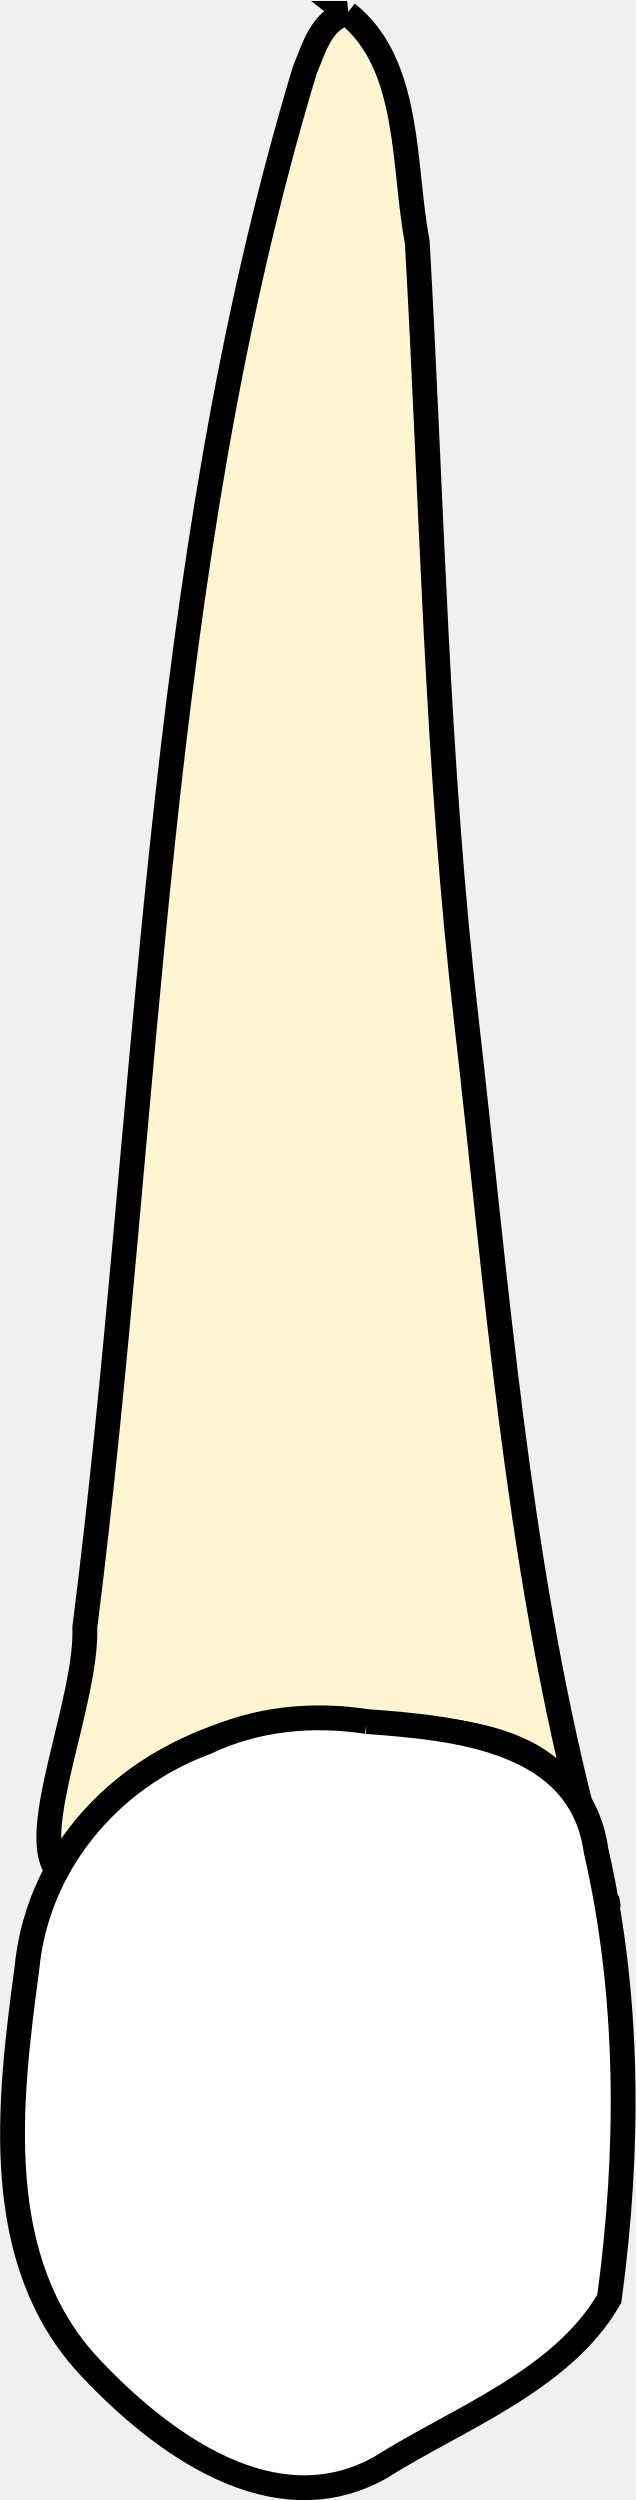
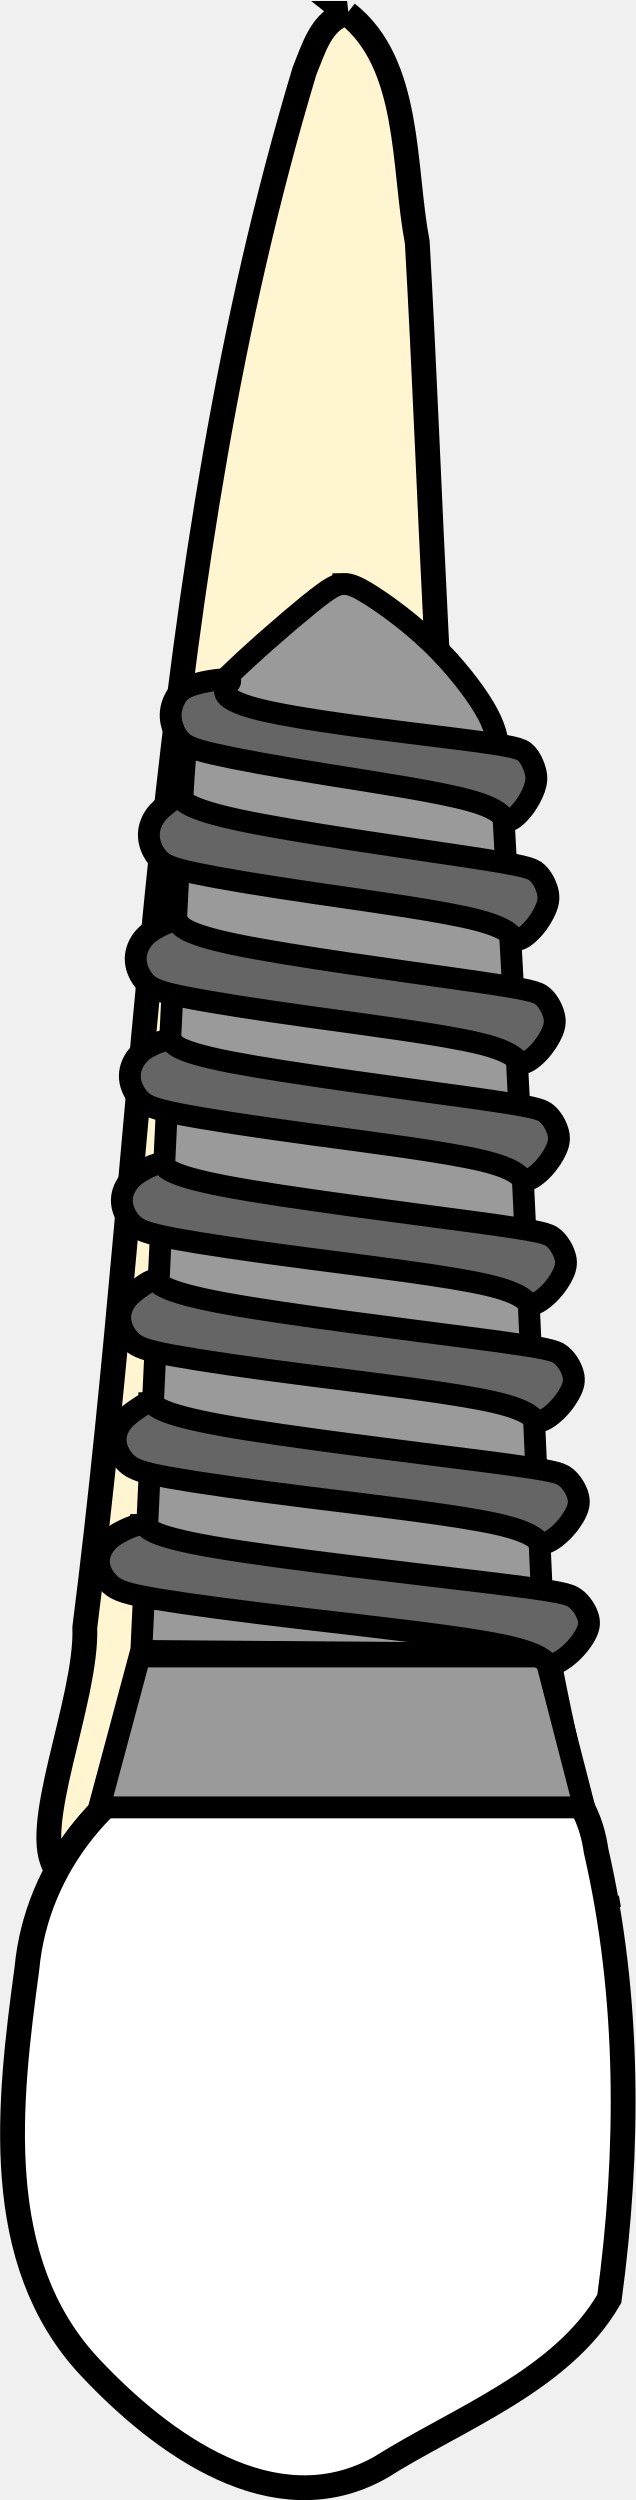
<svg xmlns="http://www.w3.org/2000/svg" width="25.607" height="100.722" viewBox="0 0 25.607 100.722" version="1.1" id="svg1" xml:space="preserve">
  <path id="tooth_23_root" style="display:inline;fill:#fff5d0;fill-opacity:1;stroke:#000000;stroke-width:1;stroke-dasharray:none" d="m 13.983,0.539 c 2.589,2.031 2.248,6.183 2.828,9.22 0.596,10.482 0.77,20.995 1.988,31.436 1.221,10.637 2.019,21.396 4.655,31.803 -1.647,-3.684 -6.359,-3.207 -9.706,-3.739 -4.459,-0.3 -9.315,2.07 -11.456,6.065 -1.178,-1.525 1.225,-6.792 1.125,-9.762 2.66,-20.92 2.731,-42.355 8.848,-62.693 0.353,-0.852 0.685,-2.1 1.719,-2.33 z m 10.46,75.921 0.079,0.448 z" />
  <path style="fill:#ffffff;fill-opacity:1;stroke:#000000;stroke-width:1;stroke-dasharray:none" d="m 14.779,69.359 c 3.6,0.266 8.603,0.713 9.235,5.2 1.357,5.891 1.344,12.087 0.535,18.053 -1.9,3.299 -6.074,4.814 -9.249,6.815 C 11.034,101.798 6.509,98.439 3.641,95.391 -0.41,91.097 0.361,84.665 1.084,79.308 c 0.39,-4.17 3.31,-7.668 7.188,-9.101 2.042,-0.97 4.29,-1.186 6.508,-0.848 z" id="tooth_23_crown" />
-   <g id="tooth_23_implant" style="display: none">
+   <g id="tooth_23_implant">
    <path id="tooth_23_implant-1" style="fill:#9a9a9a;fill-opacity:1;stroke:#000000;stroke-width:0.881;stroke-dasharray:none" d="m 13.831,23.526 c 0.261,-0.007 0.536,0.09 1.147,0.482 0.612,0.392 1.56,1.079 2.426,1.917 0.866,0.838 1.65,1.828 2.097,2.577 0.447,0.749 0.556,1.259 0.625,1.898 0.069,0.639 0.095,1.409 0.219,3.629 0.124,2.22 0.345,5.888 0.627,11.565 0.282,5.677 0.626,13.361 0.969,21.044 L 5.694,66.514 C 5.928,61.483 6.161,56.453 6.443,50.515 6.724,44.577 7.053,37.733 7.246,34.029 c 0.192,-3.704 0.248,-4.269 0.447,-4.805 0.199,-0.536 0.544,-1.045 1.464,-1.952 0.921,-0.907 2.42,-2.211 3.293,-2.919 0.873,-0.708 1.12,-0.819 1.381,-0.826 z m 8.142,43.212 1.567,6.08 H 3.996 l 1.629,-6.08 z" />
    <path id="tooth_23_implant-2" style="fill:#656565;fill-opacity:1;stroke:#000000;stroke-width:0.881;stroke-dasharray:none" d="m 9.002,27.371 c 0.173,-0.004 0.286,0.018 0.273,0.081 -0.035,0.169 -0.824,0.56 0.859,1.05 1.683,0.49 6.042,0.981 8.34,1.273 2.298,0.292 2.537,0.385 2.722,0.576 0.185,0.191 0.315,0.48 0.375,0.724 0.06,0.243 0.048,0.442 -0.044,0.702 -0.092,0.261 -0.266,0.583 -0.488,0.853 -0.221,0.271 -0.489,0.489 -0.627,0.422 -0.138,-0.067 -0.144,-0.419 -1.422,-0.783 -1.278,-0.365 -3.827,-0.742 -5.879,-1.072 C 11.059,30.867 9.504,30.583 8.596,30.372 7.688,30.161 7.428,30.023 7.23,29.787 7.033,29.551 6.898,29.218 6.878,28.905 6.858,28.592 6.953,28.299 7.091,28.073 7.229,27.847 7.41,27.688 7.93,27.547 8.256,27.459 8.713,27.378 9.002,27.371 Z m -1.834,4.755 c 0.037,-0.003 0.071,0.004 0.101,0.027 0.117,0.091 0.164,0.421 2.428,0.9 2.264,0.479 6.743,1.106 9.114,1.466 2.371,0.36 2.632,0.454 2.834,0.644 0.202,0.19 0.345,0.476 0.41,0.718 0.065,0.242 0.053,0.439 -0.048,0.698 -0.101,0.259 -0.29,0.58 -0.532,0.849 C 21.233,37.698 20.938,37.915 20.787,37.849 20.637,37.782 20.63,37.432 19.234,37.069 17.838,36.706 15.053,36.331 12.811,36.003 10.569,35.675 8.87,35.393 7.878,35.183 6.886,34.973 6.601,34.835 6.385,34.6 6.169,34.366 6.021,34.035 6,33.724 5.978,33.413 6.081,33.123 6.232,32.898 6.382,32.673 6.581,32.515 6.774,32.362 6.918,32.247 7.058,32.136 7.168,32.126 Z m -0.147,4.987 c 0.057,-0.004 0.103,0.002 0.133,0.025 0.123,0.091 -0.005,0.426 2.281,0.905 2.285,0.48 6.983,1.105 9.47,1.464 2.487,0.359 2.762,0.453 2.973,0.642 0.212,0.189 0.361,0.475 0.429,0.716 0.069,0.241 0.058,0.436 -0.048,0.695 -0.106,0.258 -0.306,0.579 -0.559,0.847 -0.253,0.268 -0.562,0.484 -0.72,0.418 -0.158,-0.066 -0.166,-0.416 -1.631,-0.778 C 17.885,41.687 14.965,41.313 12.614,40.986 10.262,40.659 8.48,40.379 7.439,40.17 6.398,39.961 6.098,39.823 5.872,39.59 5.646,39.356 5.492,39.025 5.47,38.715 5.447,38.405 5.556,38.117 5.713,37.893 5.871,37.669 6.079,37.51 6.369,37.355 6.587,37.239 6.851,37.125 7.021,37.113 Z m -0.248,4.8 c 0.055,2.53e-4 0.1,0.01 0.132,0.033 0.125,0.091 0.022,0.383 2.376,0.842 2.354,0.458 7.165,1.083 9.711,1.441 2.546,0.358 2.826,0.451 3.043,0.64 0.217,0.189 0.371,0.473 0.441,0.714 0.07,0.241 0.058,0.437 -0.05,0.695 -0.108,0.258 -0.313,0.578 -0.573,0.845 -0.26,0.268 -0.575,0.484 -0.737,0.418 -0.162,-0.066 -0.17,-0.415 -1.67,-0.776 C 17.947,46.404 14.958,46.029 12.55,45.703 10.142,45.376 8.317,45.097 7.251,44.888 6.186,44.68 5.879,44.543 5.648,44.31 5.416,44.077 5.257,43.747 5.234,43.437 5.21,43.128 5.322,42.839 5.483,42.615 5.645,42.392 5.857,42.235 6.141,42.101 6.354,42 6.608,41.912 6.774,41.913 Z m -0.342,4.974 c 0.053,-0.002 0.097,0.008 0.13,0.031 0.13,0.091 0.062,0.406 2.519,0.874 2.456,0.469 7.436,1.09 10.071,1.447 2.635,0.358 2.927,0.45 3.151,0.638 0.225,0.189 0.382,0.474 0.455,0.714 0.073,0.24 0.06,0.435 -0.052,0.693 -0.112,0.257 -0.323,0.575 -0.592,0.842 -0.269,0.267 -0.595,0.484 -0.762,0.418 -0.167,-0.066 -0.175,-0.414 -1.728,-0.774 C 18.071,51.41 14.975,51.037 12.482,50.711 9.99,50.386 8.103,50.107 7,49.899 5.897,49.691 5.578,49.553 5.338,49.32 5.098,49.088 4.937,48.758 4.912,48.45 4.888,48.141 5.002,47.852 5.17,47.63 5.337,47.407 5.558,47.251 5.831,47.105 6.037,46.996 6.272,46.893 6.431,46.887 Z m -0.259,4.697 c 0.042,-0.003 0.079,0.004 0.112,0.027 0.133,0.09 0.186,0.419 2.757,0.894 2.57,0.474 7.658,1.094 10.35,1.451 2.692,0.357 2.988,0.45 3.217,0.638 0.229,0.188 0.392,0.472 0.466,0.712 0.074,0.24 0.061,0.434 -0.054,0.691 -0.115,0.257 -0.331,0.575 -0.606,0.842 -0.274,0.266 -0.607,0.482 -0.778,0.416 C 21.466,57.188 21.458,56.841 19.872,56.482 18.287,56.123 15.125,55.751 12.579,55.426 10.034,55.101 8.103,54.821 6.977,54.613 5.85,54.406 5.527,54.269 5.282,54.037 5.037,53.805 4.87,53.476 4.845,53.168 4.82,52.86 4.937,52.572 5.108,52.35 5.279,52.127 5.505,51.971 5.723,51.82 5.887,51.706 6.046,51.594 6.172,51.584 Z m -0.157,4.925 c 0.043,-0.003 0.082,0.004 0.116,0.027 0.135,0.09 0.191,0.416 2.815,0.89 2.624,0.474 7.816,1.095 10.565,1.451 2.748,0.356 3.051,0.449 3.285,0.636 0.234,0.188 0.4,0.471 0.476,0.71 0.076,0.239 0.063,0.434 -0.054,0.691 -0.117,0.256 -0.339,0.574 -0.619,0.84 -0.28,0.266 -0.619,0.482 -0.793,0.416 -0.174,-0.066 -0.184,-0.413 -1.803,-0.772 C 18.383,61.039 15.155,60.668 12.556,60.343 9.957,60.019 7.988,59.74 6.837,59.533 5.687,59.325 5.356,59.188 5.106,58.956 4.856,58.725 4.686,58.397 4.661,58.09 c -0.025,-0.308 0.094,-0.594 0.269,-0.816 0.174,-0.222 0.404,-0.379 0.627,-0.53 0.167,-0.113 0.33,-0.224 0.458,-0.234 z m -0.333,4.912 c 0.06,-0.003 0.109,0.006 0.145,0.029 0.143,0.09 0.059,0.408 2.764,0.876 2.706,0.468 8.202,1.085 11.11,1.439 2.908,0.355 3.229,0.447 3.476,0.635 0.248,0.187 0.423,0.47 0.503,0.708 0.08,0.238 0.066,0.432 -0.058,0.687 -0.124,0.255 -0.357,0.571 -0.654,0.836 -0.296,0.265 -0.655,0.48 -0.84,0.414 C 21.945,66.979 21.936,66.634 20.222,66.277 18.509,65.92 15.092,65.549 12.341,65.226 9.591,64.903 7.507,64.626 6.29,64.42 5.073,64.213 4.723,64.078 4.458,63.847 4.193,63.616 4.013,63.29 3.986,62.984 c -0.027,-0.306 0.1,-0.593 0.284,-0.814 0.185,-0.221 0.428,-0.377 0.735,-0.524 0.23,-0.111 0.498,-0.216 0.677,-0.224 z" />
  </g>
</svg>
